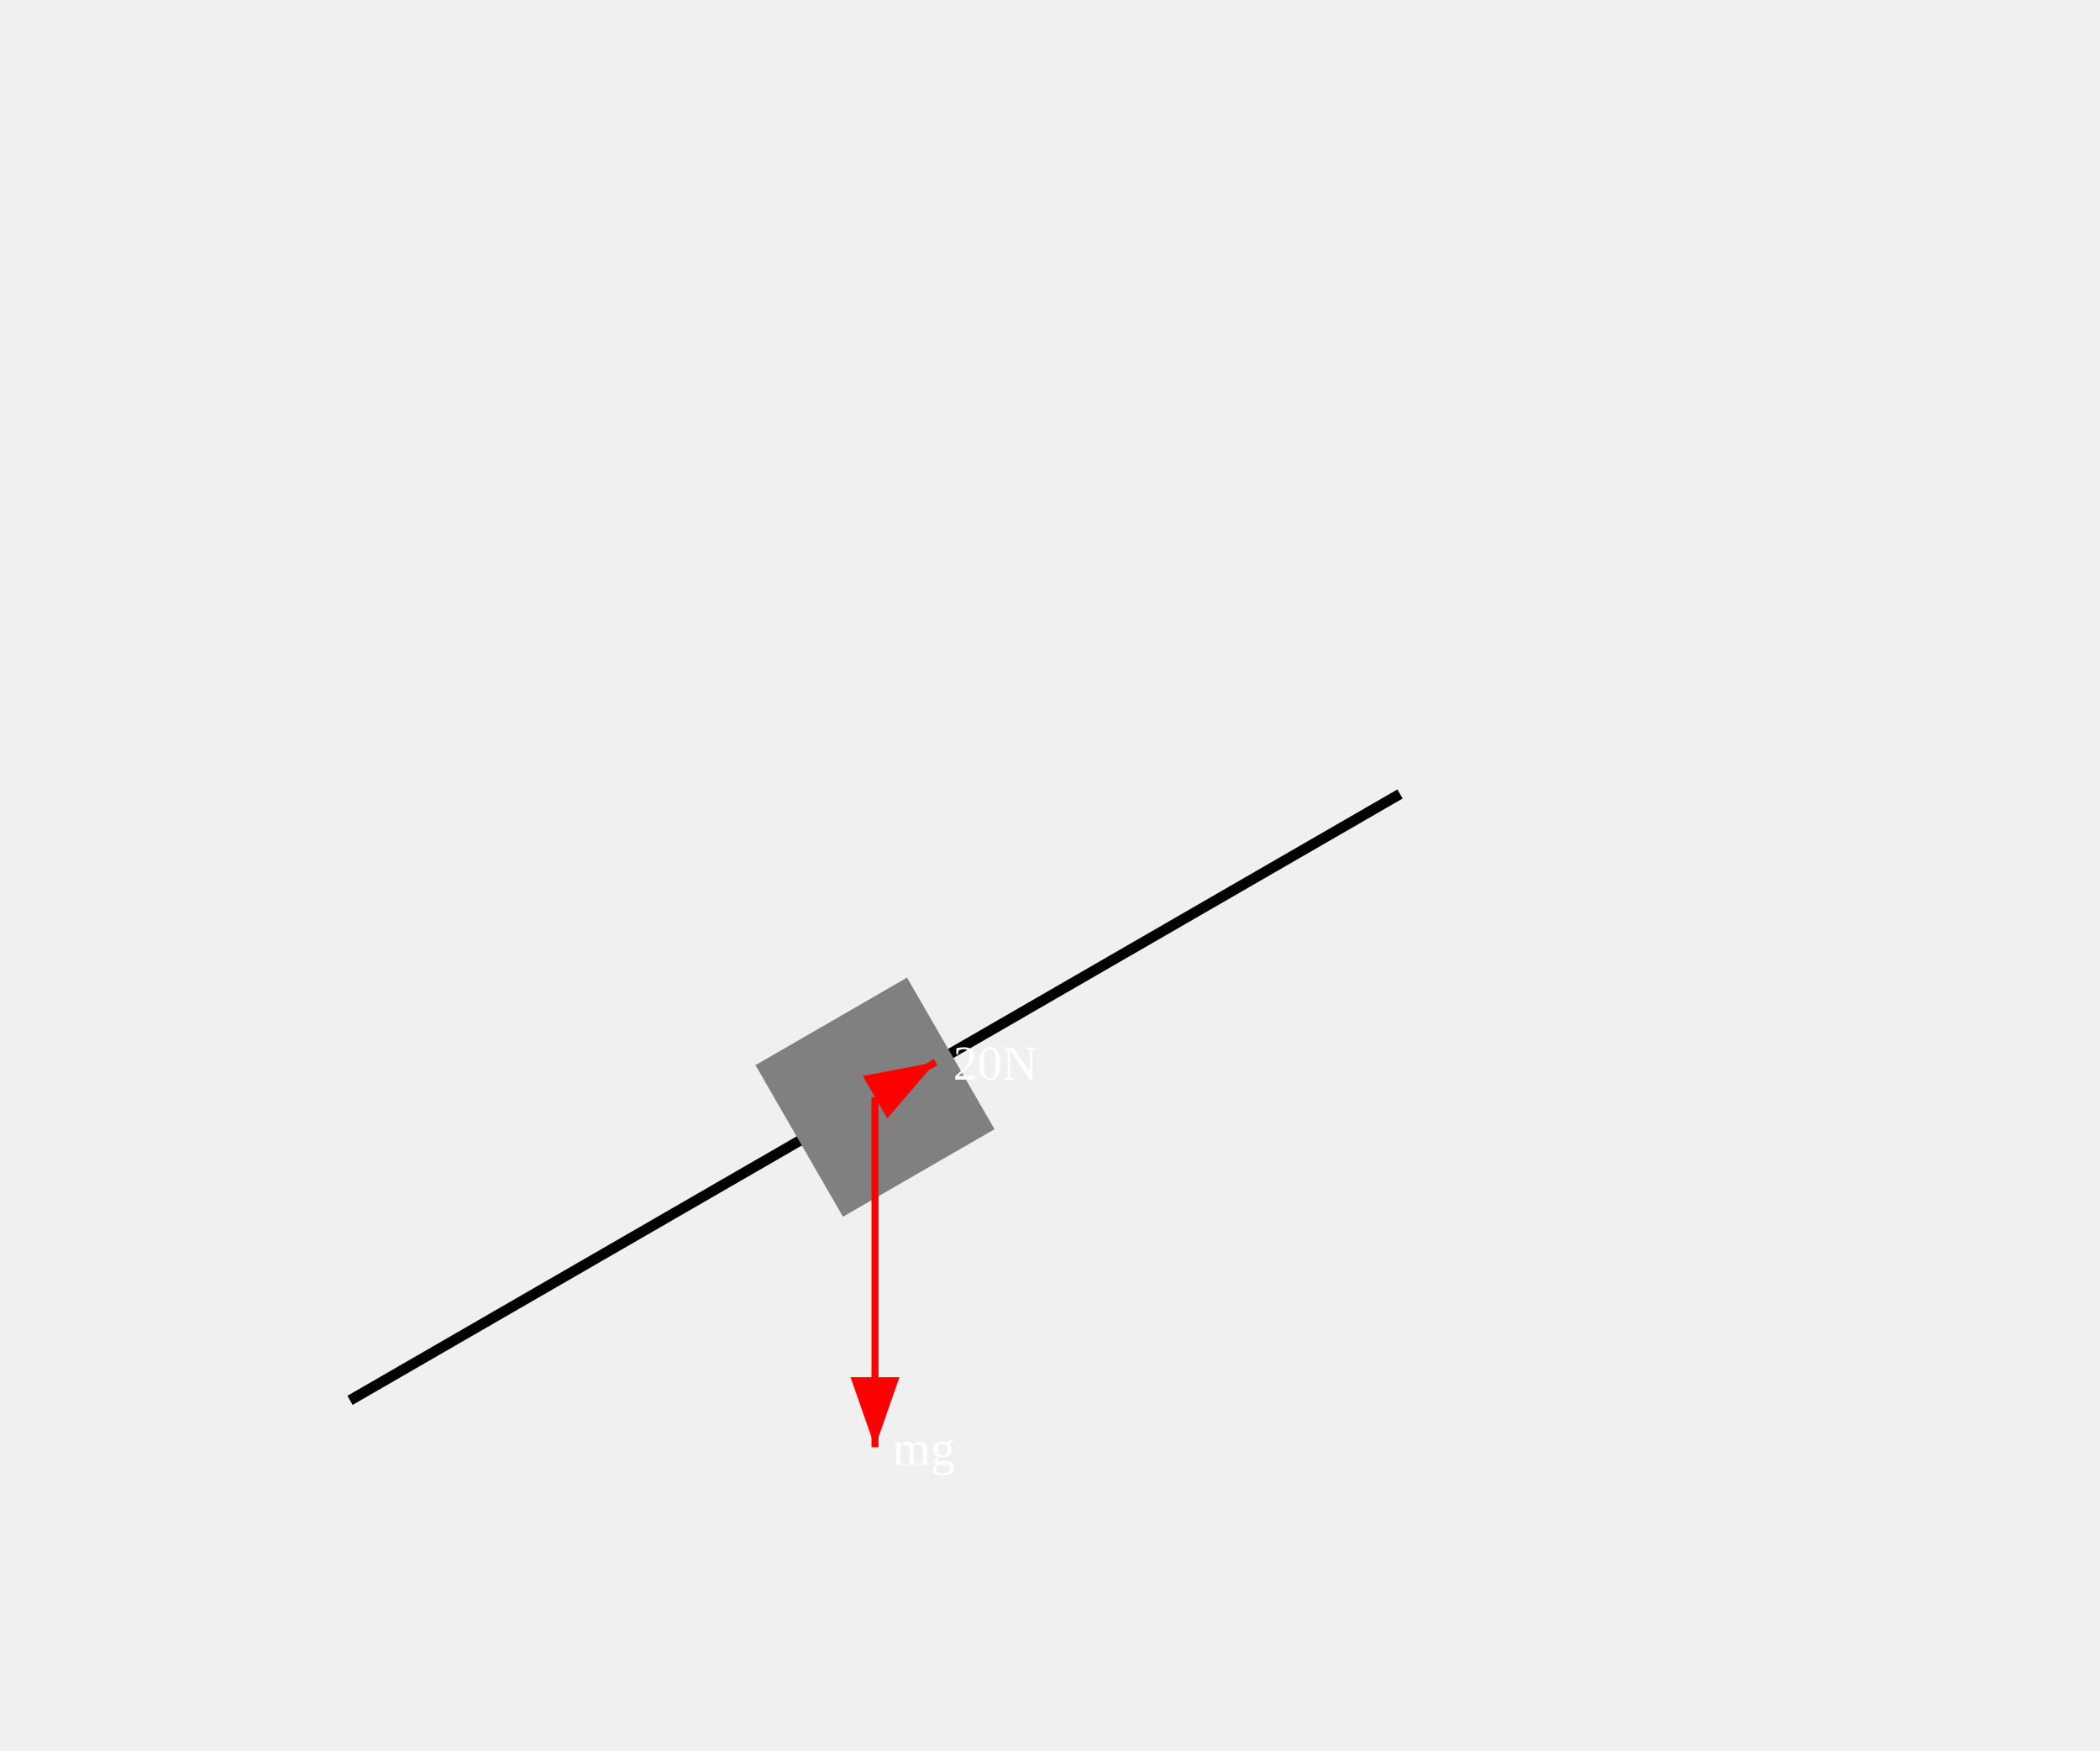
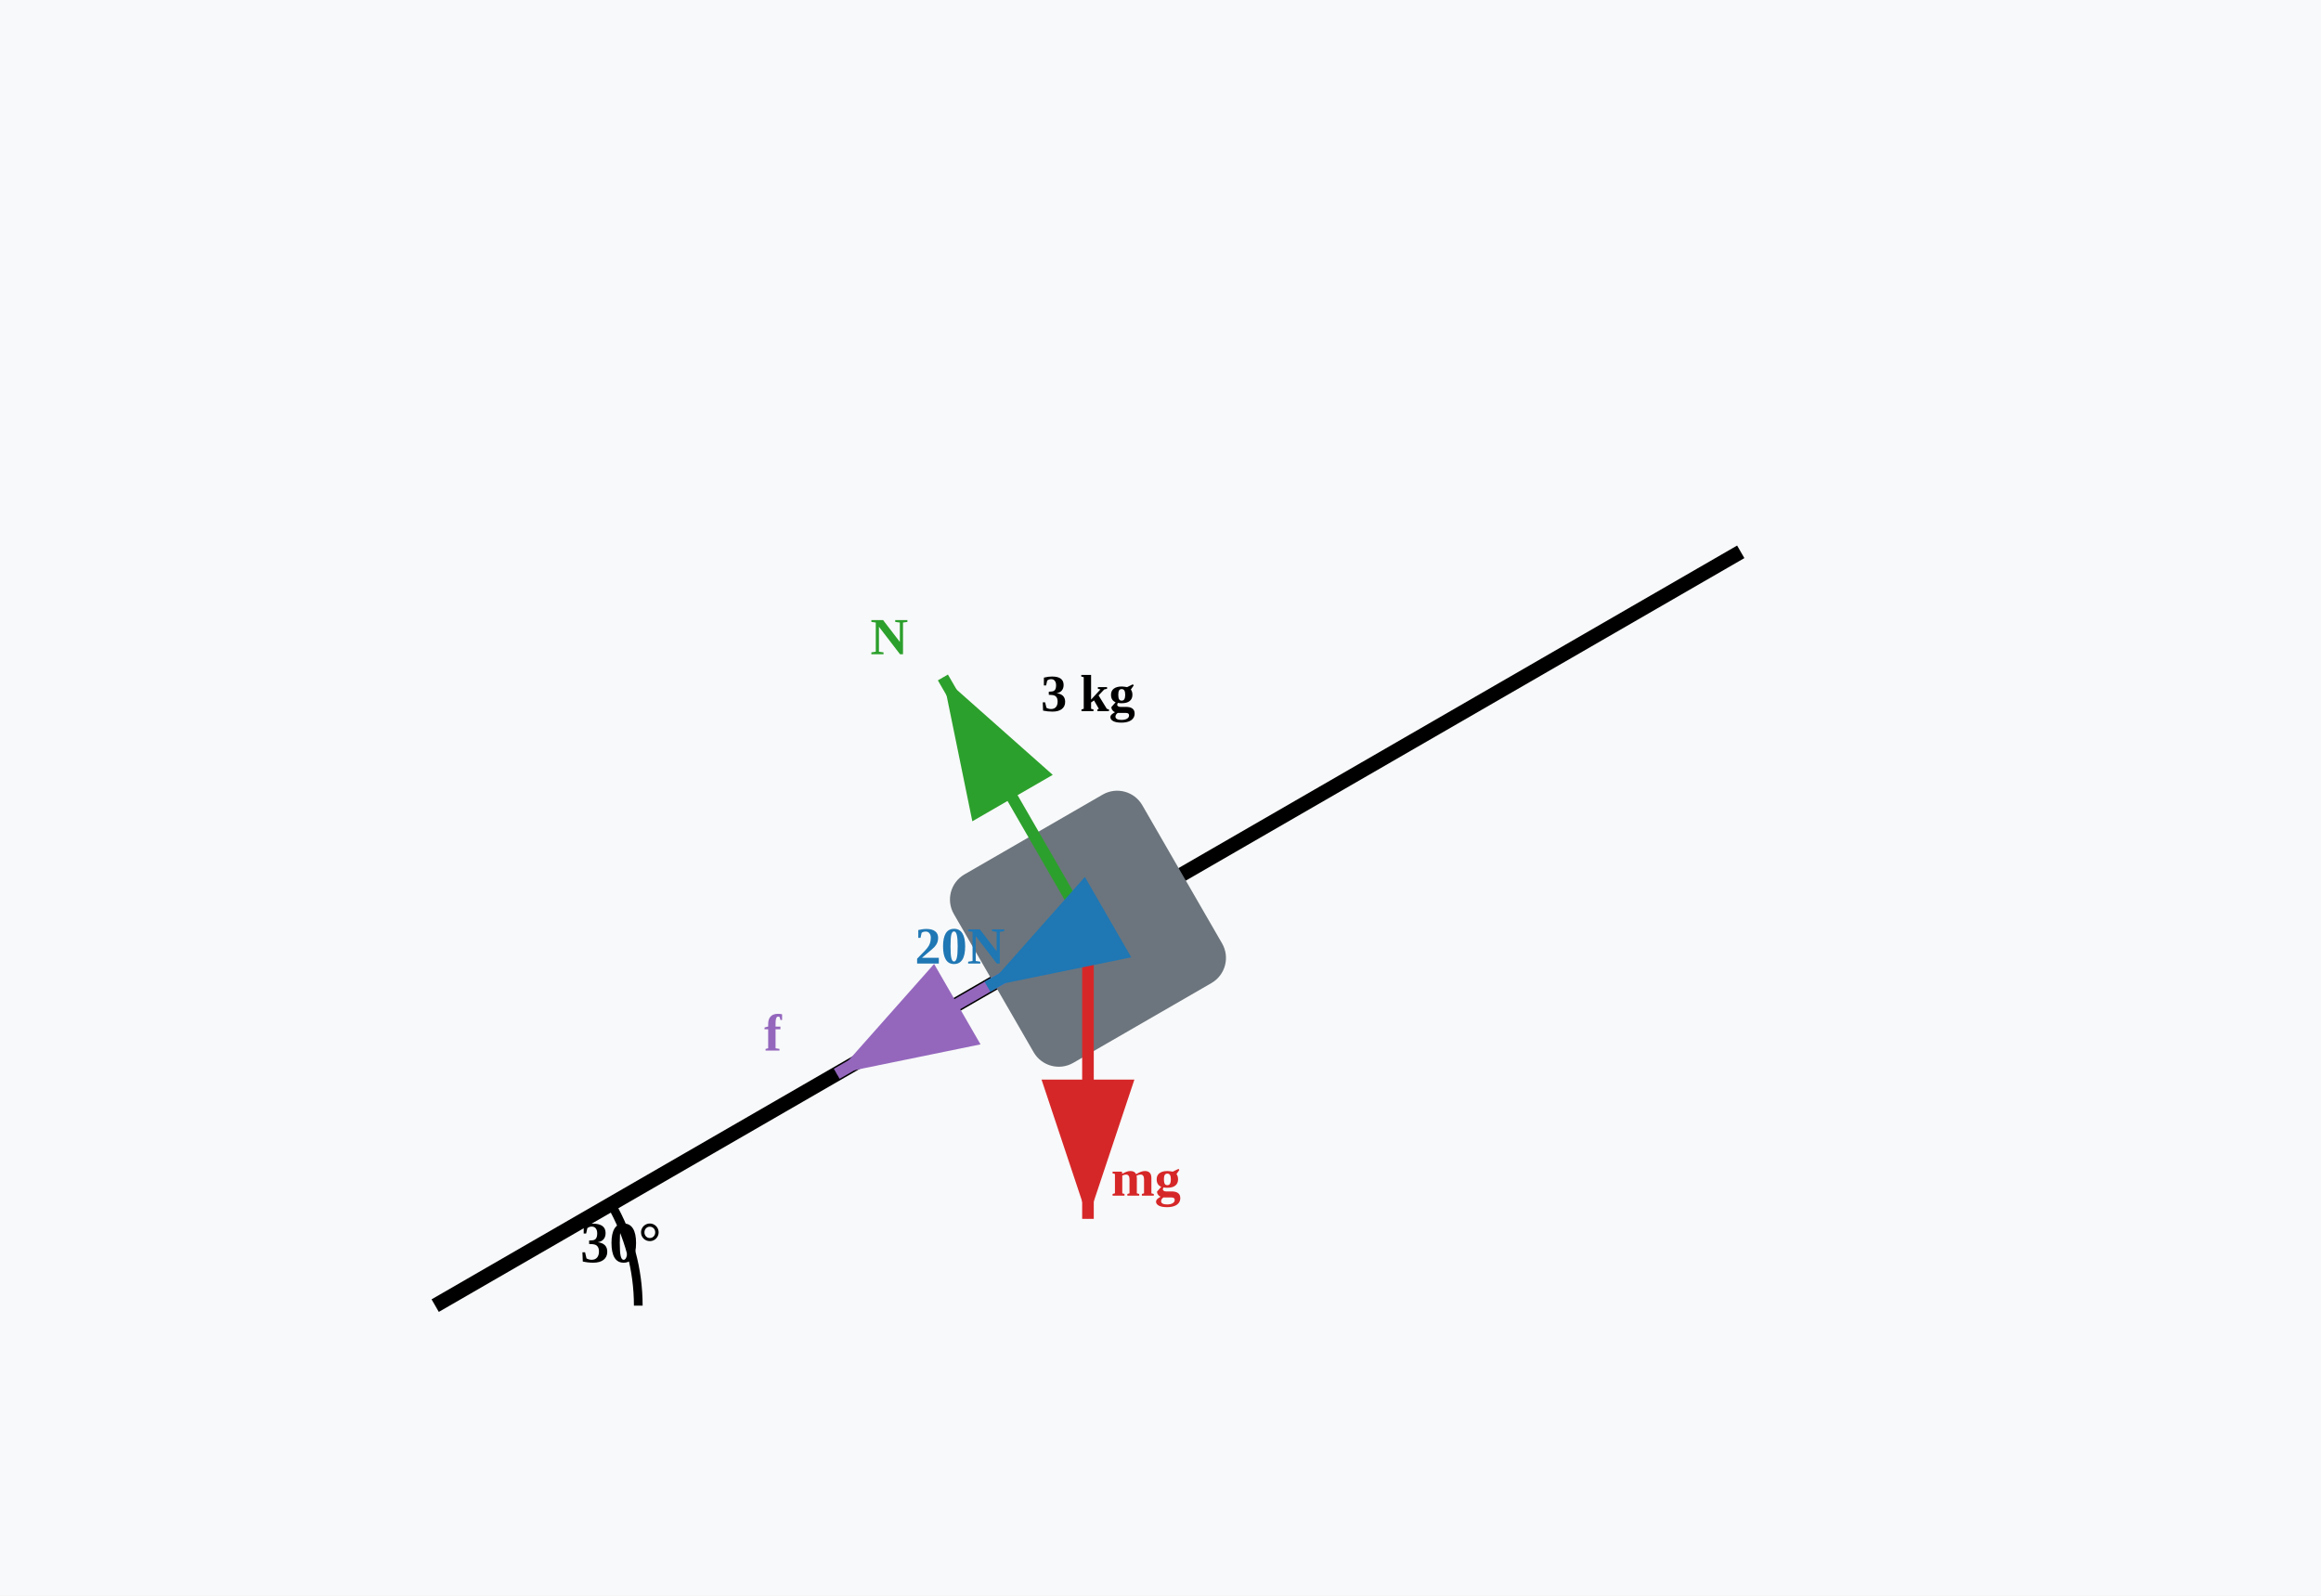
- <svg xmlns="http://www.w3.org/2000/svg" width="600" height="500">
+ <svg xmlns="http://www.w3.org/2000/svg" width="800" height="550">
  <defs>
-     <marker id="arrowhead" markerWidth="10" markerHeight="7" refX="10" refY="3.5" orient="auto">
-       <polygon points="0 0, 10 3.5, 0 7" fill="red" />
+     <marker id="arrowhead_1f77b4" markerWidth="12" markerHeight="8" refX="12" refY="4" orient="auto">
+       <polygon points="0 0, 12 4, 0 8" fill="#1f77b4" />
+     </marker>
+     <marker id="arrowhead_d62728" markerWidth="12" markerHeight="8" refX="12" refY="4" orient="auto">
+       <polygon points="0 0, 12 4, 0 8" fill="#d62728" />
+     </marker>
+     <marker id="arrowhead_2ca02c" markerWidth="12" markerHeight="8" refX="12" refY="4" orient="auto">
+       <polygon points="0 0, 12 4, 0 8" fill="#2ca02c" />
+     </marker>
+     <marker id="arrowhead_9467bd" markerWidth="12" markerHeight="8" refX="12" refY="4" orient="auto">
+       <polygon points="0 0, 12 4, 0 8" fill="#9467bd" />
    </marker>
  </defs>
-   <line x1="100" y1="400" x2="400" y2="226.795" stroke="black" stroke-width="3" />
-   <rect x="225.0" y="288.397" width="50" height="50" fill="gray" transform="rotate(-30 250.0 313.3975)" />
-   <line x1="250.0" y1="313.397" x2="267.321" y2="303.397" stroke="red" stroke-width="2" marker-end="url(#arrowhead)" />
-   <text x="272.321" y="308.397" font-size="14" fill="white">20N</text>
-   <line x1="250.0" y1="313.397" x2="250.0" y2="413.397" stroke="red" stroke-width="2" marker-end="url(#arrowhead)" />
-   <text x="255.0" y="418.397" font-size="14" fill="white">mg</text>
+   <rect width="100%" height="100%" fill="#f8f9fa" />
+   <line x1="150" y1="450" x2="600" y2="190.192" stroke="black" stroke-width="5" />
+   <rect x="337.5" y="282.596" width="75" height="75" fill="#6c757d" rx="10" transform="rotate(-30 375.0 320.0962)" />
+   <text x="375.0" y="245.096" text-anchor="middle" font-size="18" font-weight="bold">
+               3 kg
+         </text>
+   <path d="M 220 450              A 70 70 0 0 0              210.622              415.0" fill="none" stroke="black" stroke-width="3" />
+   <text x="200" y="435" font-size="20" font-weight="bold">
+           30°
+     </text>
+   <line x1="375.0" y1="320.096" x2="375.0" y2="420.096" stroke="#d62728" stroke-width="4" marker-end="url(#arrowhead_d62728)" />
+   <text x="383.0" y="412.096" font-size="18" font-weight="bold" fill="#d62728">
+           mg
+     </text>
+   <line x1="375.0" y1="320.096" x2="325.0" y2="233.494" stroke="#2ca02c" stroke-width="4" marker-end="url(#arrowhead_2ca02c)" />
+   <text x="300.0" y="225.494" font-size="18" font-weight="bold" fill="#2ca02c">
+           N
+     </text>
+   <line x1="375.0" y1="320.096" x2="288.397" y2="370.096" stroke="#9467bd" stroke-width="4" marker-end="url(#arrowhead_9467bd)" />
+   <text x="263.397" y="362.096" font-size="18" font-weight="bold" fill="#9467bd">
+           f
+     </text>
+   <line x1="375.0" y1="320.096" x2="340.359" y2="340.096" stroke="#1f77b4" stroke-width="4" marker-end="url(#arrowhead_1f77b4)" />
+   <text x="315.359" y="332.096" font-size="18" font-weight="bold" fill="#1f77b4">
+           20N
+     </text>
</svg>
